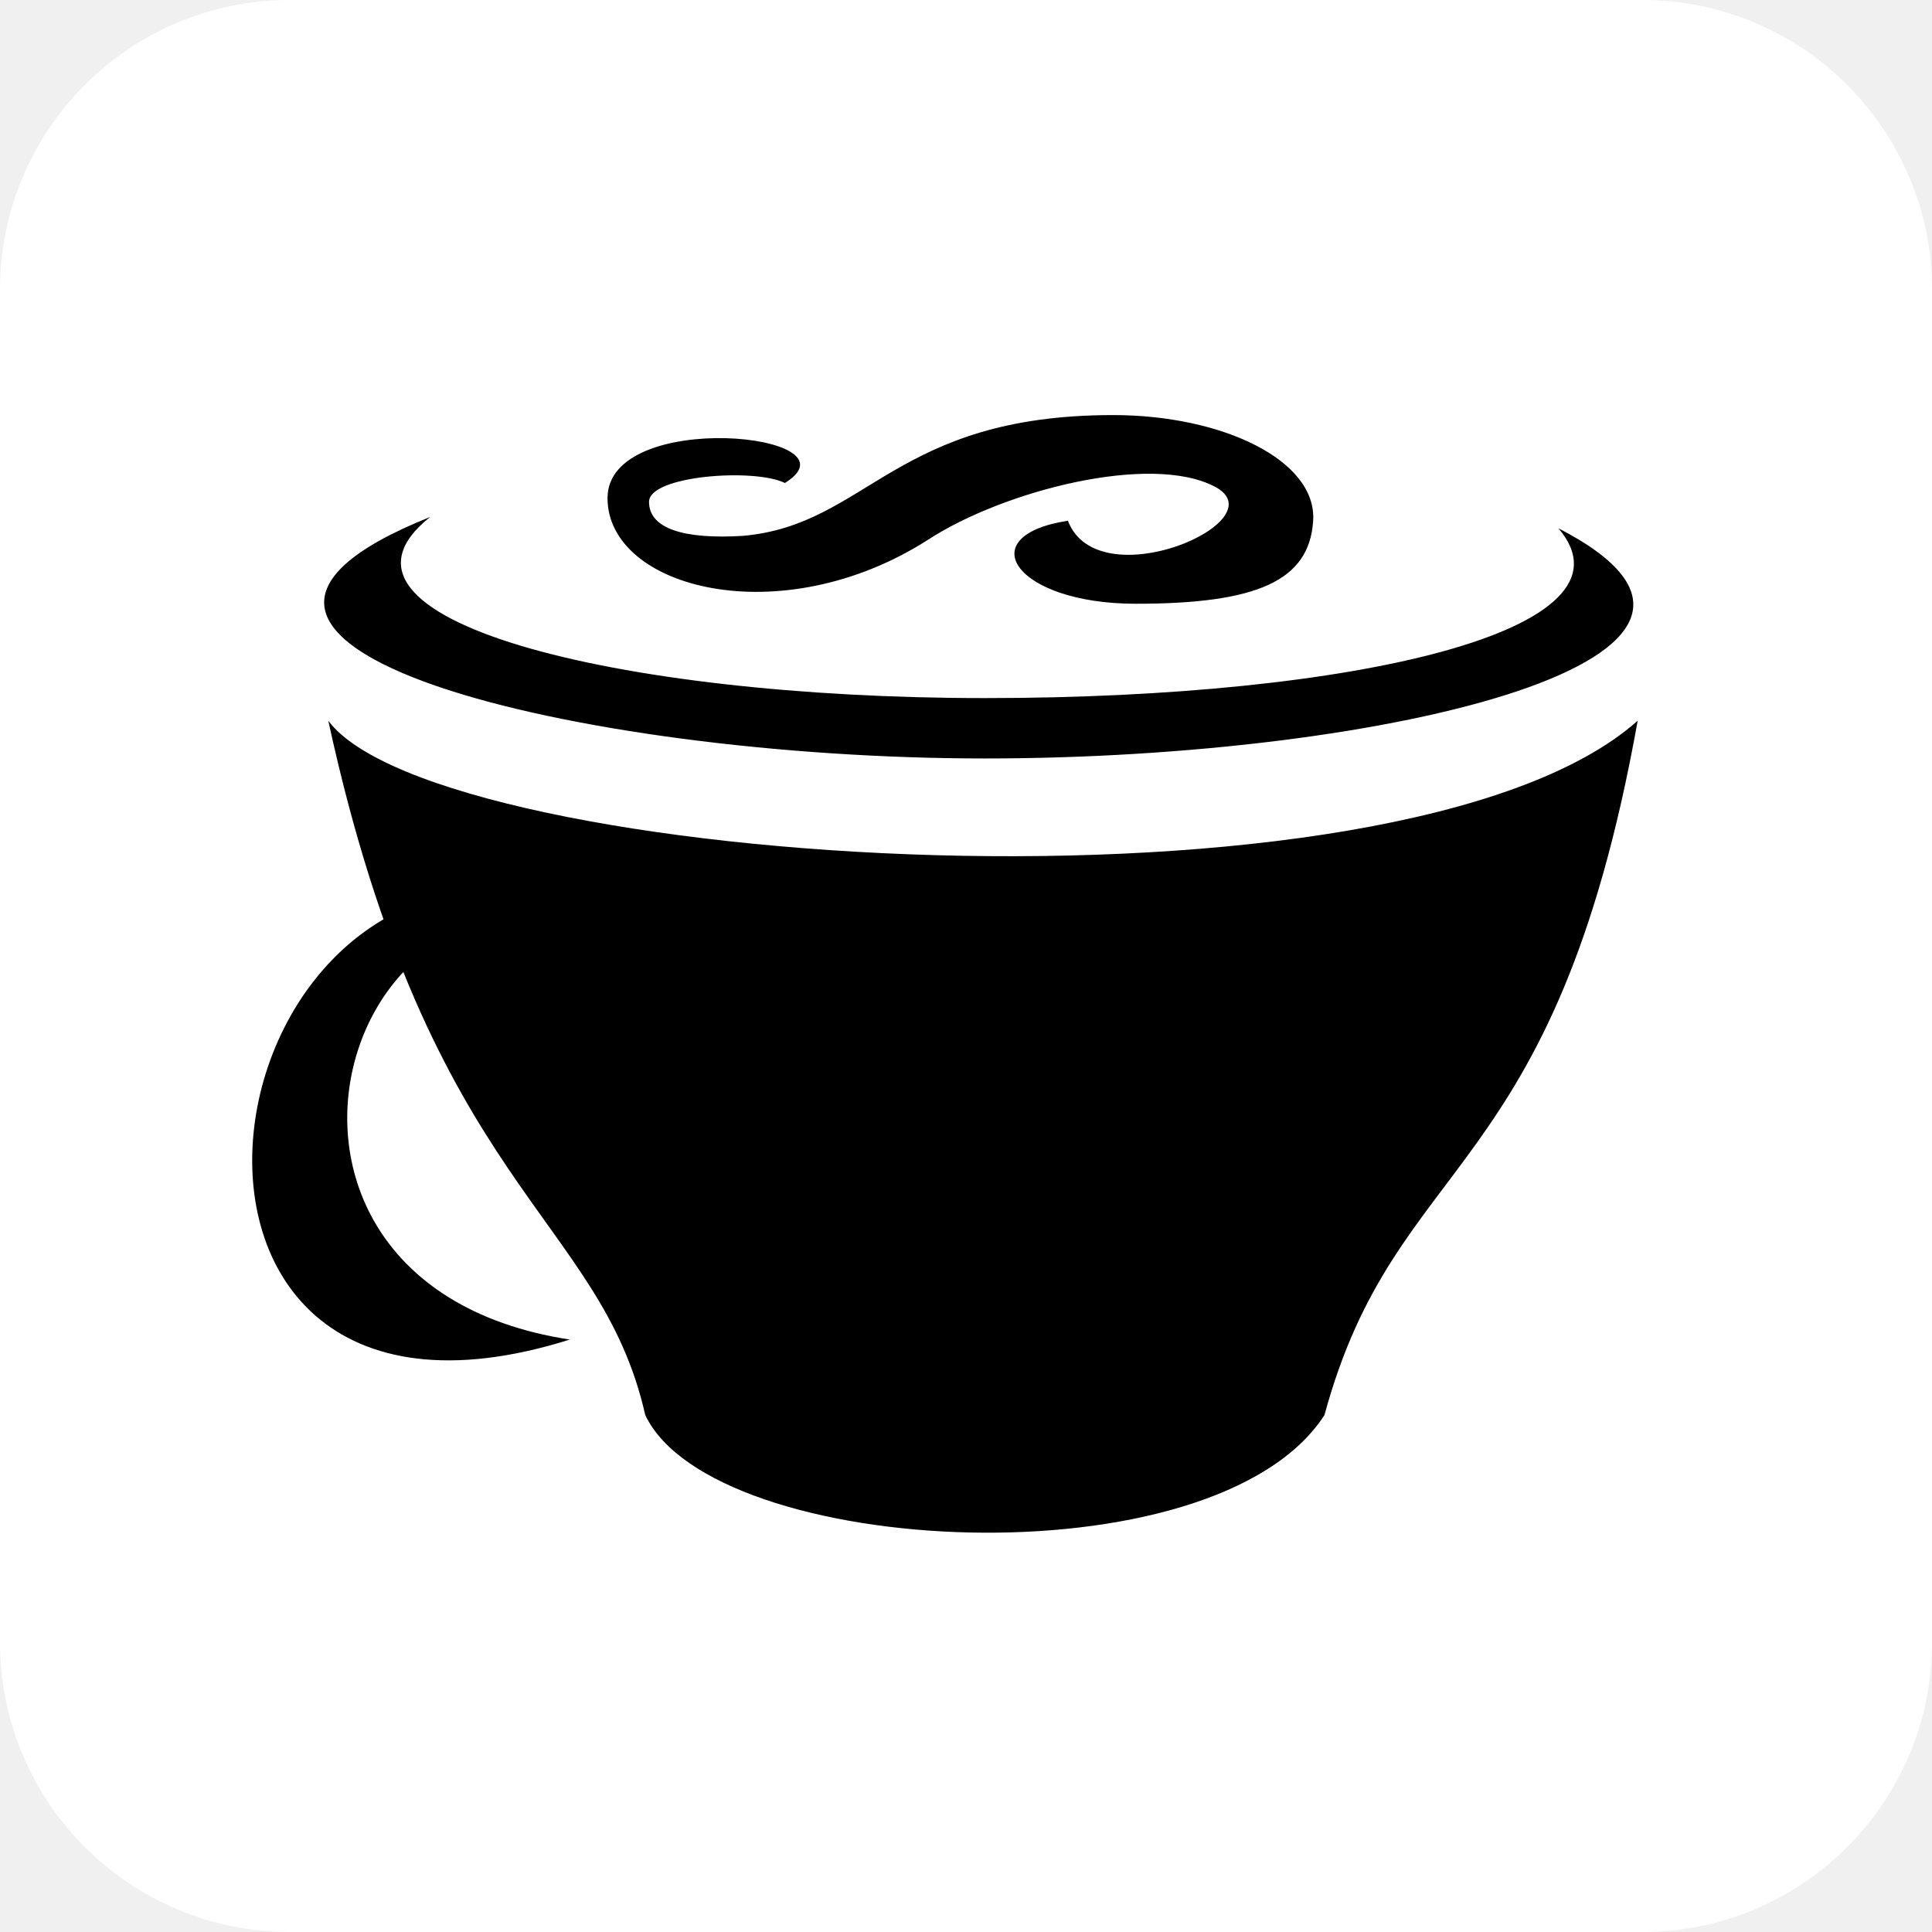
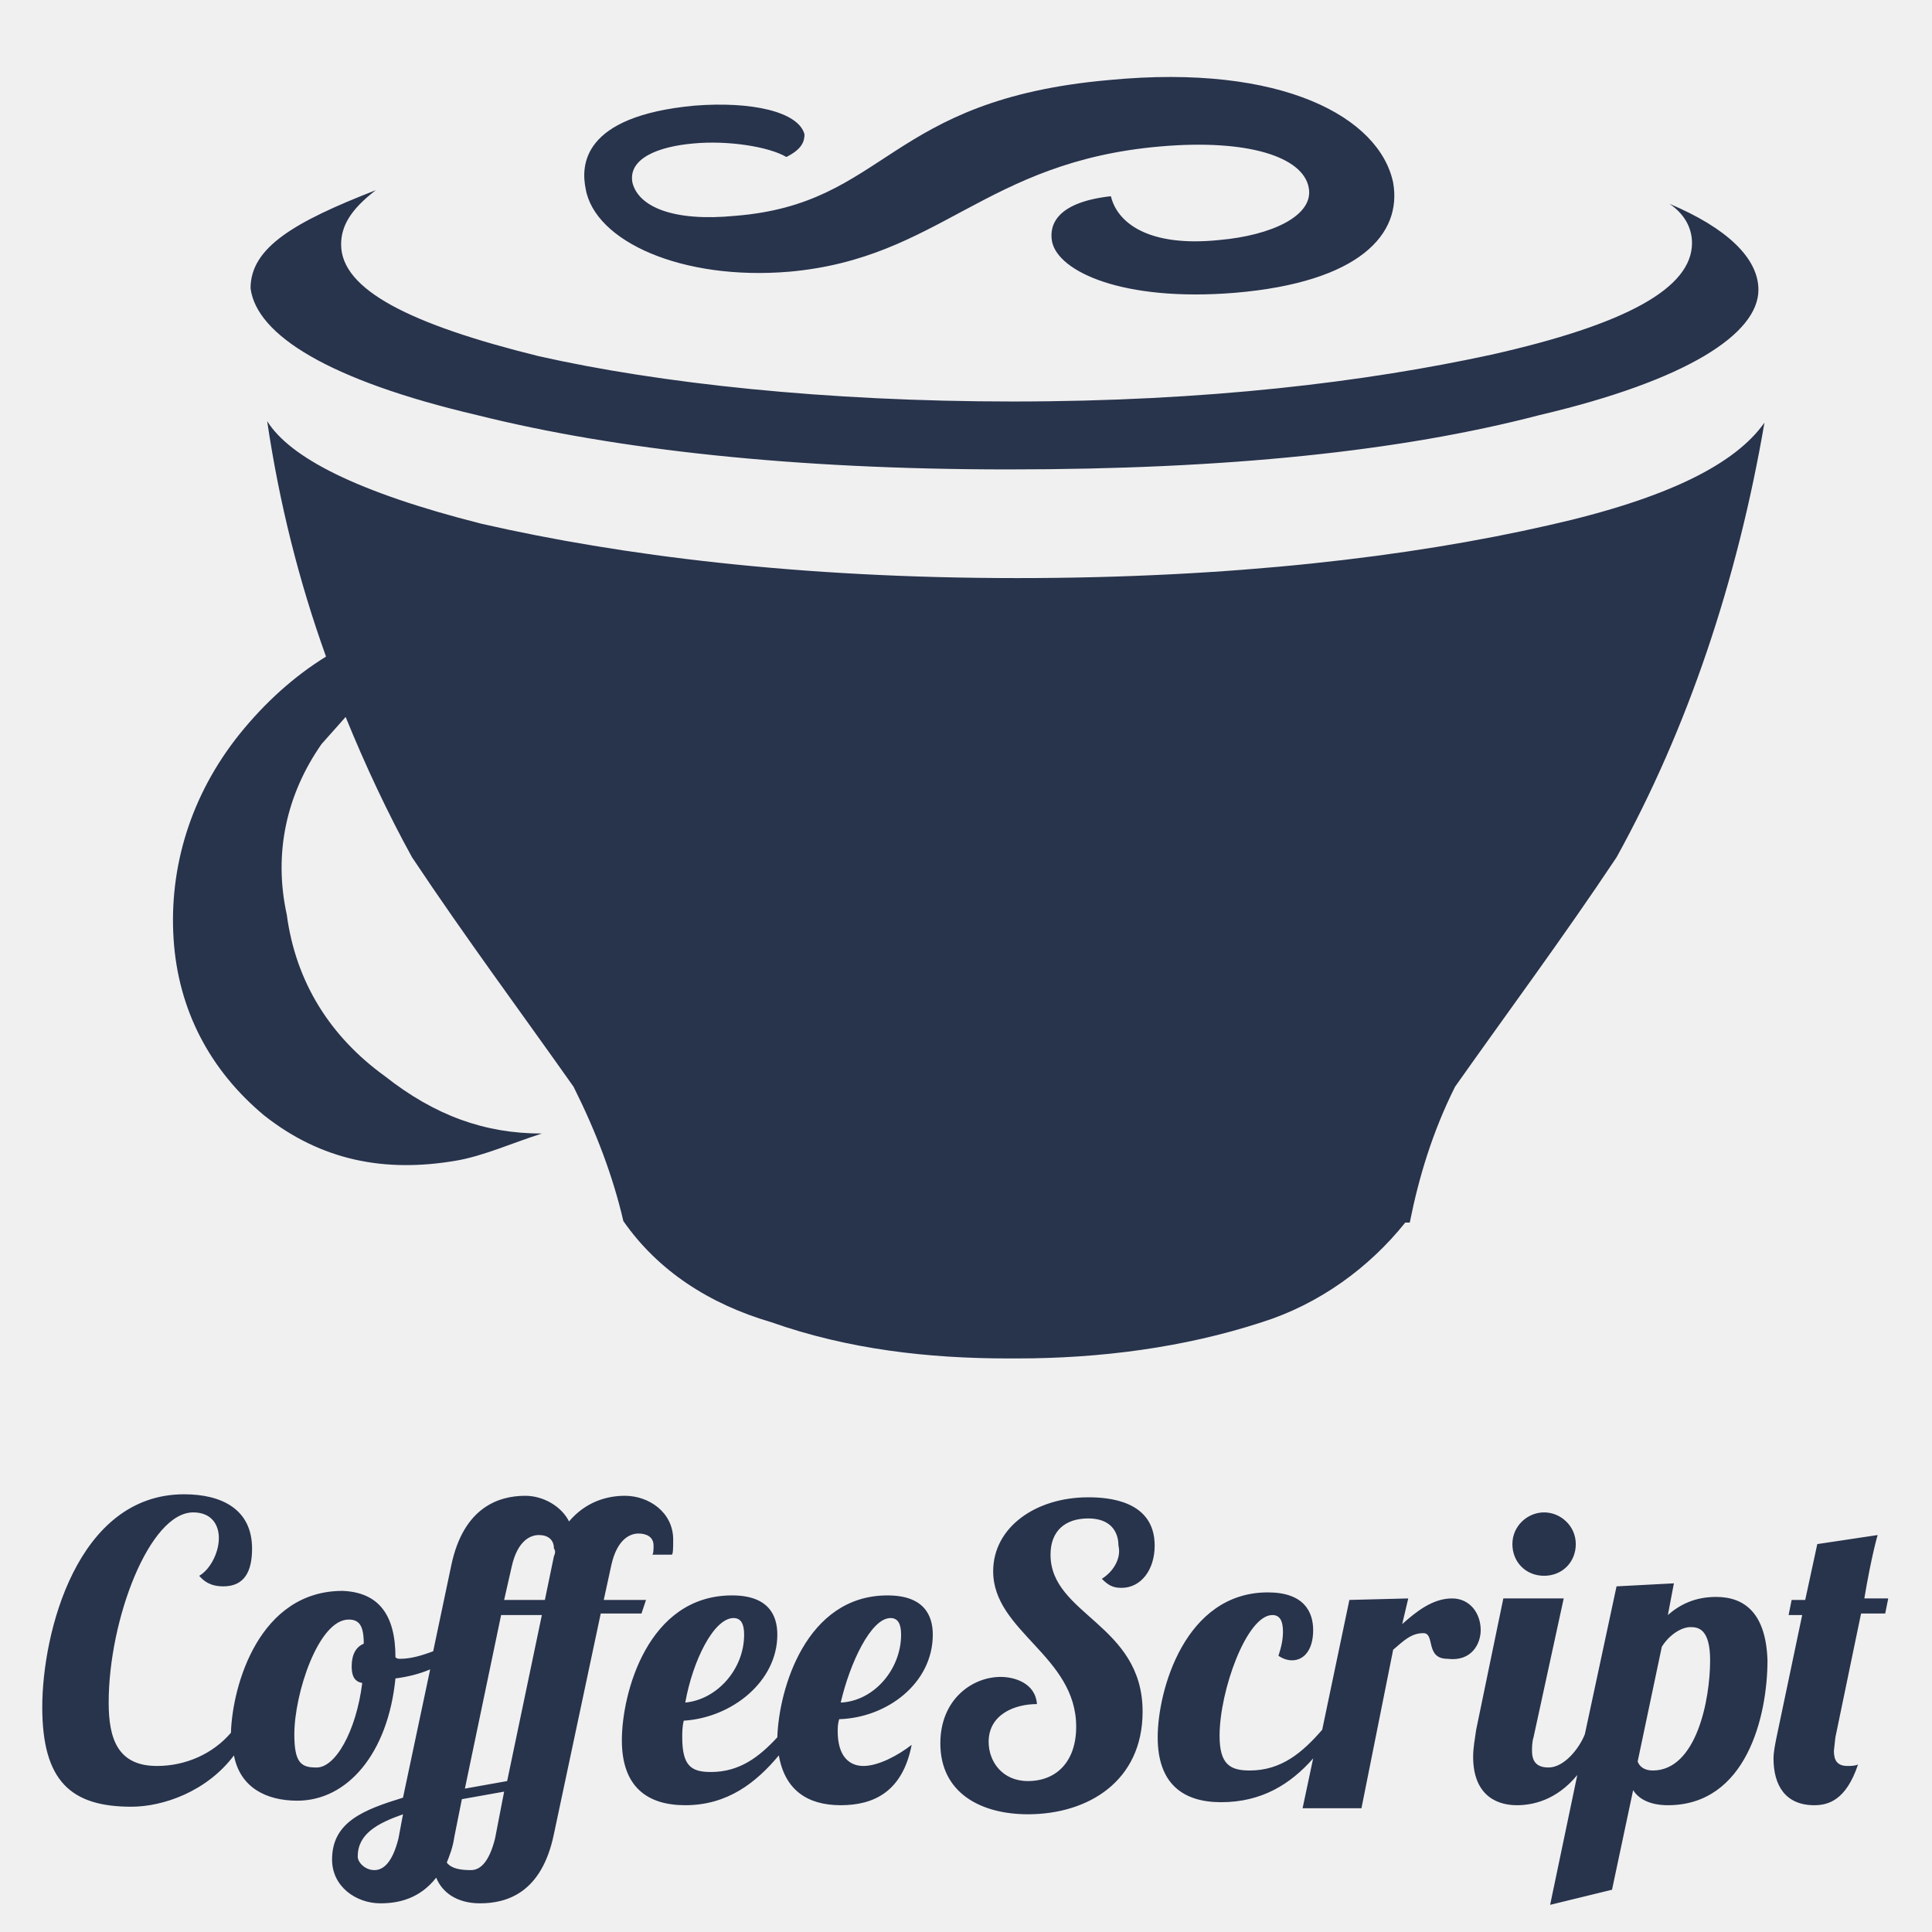
- <svg xmlns="http://www.w3.org/2000/svg" aria-label="CoffeeScript" role="img" viewBox="0 0 512 512">
-   <rect width="512" height="512" rx="15%" fill="#fff" />
-   <path d="M114 137c-85 34 40 64 147 64s218-27 152-61c23 27-54 45-152 45s-181-21-147-48m65 120c-83-58-132 82-28 98c-127 40-99-152 9-115m-73-49c29 39 284 56 347 0c-22 123-64 114-83 184c-29 45-162 38-180 0c-12-53-57-60-84-184m121-63c21-13-47-20-47 4s46 36 85 11c20-13 59-23 76-14s-31 30-39 9c-26 4-14 22 18 22s46-6 47-22s-24-28-53-28c-58 0-65 29-98 32c-16 1-25-2-25-9s28-9 36-5" />
+ <svg xmlns="http://www.w3.org/2000/svg" viewBox="0 0 128 128">
+   <path d="M113.7 105.8c-1.4 0-2.4.5-3.2 1.2l.4-2.1-3.8.2-2.1 9.8c-.4 1-1.4 2.2-2.4 2.2-.7 0-1.1-.3-1.1-1.1 0-.2 0-.6.1-.9l2-9.2h-4l-1.8 8.7c-.1.7-.2 1.2-.2 1.8 0 2.3 1.3 3.2 2.9 3.2 1 0 2.6-.3 4-2l-1.8 8.6 4.1-1 1.4-6.6c.3.5 1 1 2.3 1 5.2 0 6.6-5.9 6.6-9.6-.1-3.1-1.5-4.2-3.4-4.2zm-4.2 11.5c-.6 0-.9-.3-1-.6l1.6-7.6c.5-.8 1.3-1.3 1.9-1.3.5 0 1.3.1 1.3 2.2 0 2.6-.9 7.3-3.8 7.3zm14-11.3c.5-3 .9-4.3.9-4.3l-4 .6-.8 3.7h-.9l-.2 1h.9l-1.7 8.1c-.1.5-.2 1-.2 1.4 0 1.8.8 3.1 2.7 3.1.9 0 2.1-.3 2.9-2.7-.2.1-.5.1-.7.1-.7 0-.9-.4-.9-1l.1-.9 1.7-8.2h1.6l.2-1h-1.6zm-23.3-3.7c0 1.2.9 2.1 2.1 2.1 1.2 0 2.1-.9 2.1-2.1s-1-2.1-2.1-2.1-2.1.9-2.1 2.1zm-38.4 6c0-1.3-.6-2.6-3-2.6-5.4 0-7.2 6.2-7.3 9.4-1.2 1.3-2.5 2.3-4.4 2.3-1.3 0-1.9-.4-1.9-2.3 0-.3 0-.7.1-1.1 3.2-.2 6.2-2.6 6.2-5.7 0-1.3-.6-2.6-3-2.6-5.6 0-7.3 6.5-7.3 9.6 0 3.1 1.7 4.3 4.2 4.3 2.8 0 4.7-1.5 6.2-3.3.4 2.3 1.9 3.3 4.1 3.3 2.2 0 4.1-.9 4.7-4-.9.7-2.2 1.4-3.2 1.4-.9 0-1.7-.6-1.7-2.3 0-.2 0-.5.1-.8 3.2-.1 6.2-2.4 6.2-5.6zm-2.8-1.1c.5 0 .7.4.7 1.1 0 2.3-1.8 4.4-4 4.5.6-2.6 2-5.6 3.3-5.6zm-10.4 0c.5 0 .7.4.7 1.1 0 2.3-1.8 4.3-3.9 4.5.5-2.8 1.9-5.6 3.2-5.6zm24.4-2.6c.4.4.7.6 1.3.6 1.3 0 2.2-1.2 2.2-2.8 0-3-3.1-3.2-4.4-3.2-3.5 0-6.3 2-6.3 4.9 0 4 5.5 5.6 5.5 10.3 0 2.3-1.3 3.6-3.2 3.6-1.7 0-2.6-1.3-2.6-2.6 0-1.8 1.7-2.5 3.2-2.5-.1-1.4-1.5-1.8-2.4-1.8-1.9 0-4 1.5-4 4.4 0 3.3 2.7 4.7 5.8 4.7 4 0 7.6-2.2 7.6-6.8 0-5.8-6.1-6.4-6.1-10.4 0-1.6 1-2.4 2.5-2.4s2 .9 2 1.8c.2.8-.3 1.7-1.1 2.2zM42.8 106H40l.5-2.3c.4-1.8 1.3-2.1 1.8-2.1s1 .2 1 .8c0 .2 0 .6-.1.6h1.3c.1 0 .1-.5.1-1 0-1.8-1.6-2.9-3.2-2.9-1.2 0-2.6.4-3.7 1.7-.5-1-1.7-1.7-2.9-1.7-1.8 0-4.1.8-4.9 4.6l-1.2 5.7c-.8.3-1.5.5-2.2.5-.1 0-.2 0-.3-.1 0-2.8-1.1-4.3-3.5-4.4-5.5 0-7.3 6.2-7.4 9.4-1.2 1.4-3 2.2-4.9 2.2-2.6 0-3.2-1.8-3.2-4.2 0-5.5 2.7-12.6 5.6-12.6 1.2 0 1.7.8 1.7 1.7 0 1-.6 2.1-1.3 2.5.5.6 1.1.7 1.6.7 1.4 0 1.9-1 1.9-2.5 0-2.6-2-3.6-4.5-3.6-7.1 0-9.4 9.2-9.4 14.1s1.9 6.6 5.9 6.6c2.1 0 5-1 6.8-3.4.4 2.1 2.1 3 4.2 3 3.3 0 6-3.1 6.5-8.1.8-.1 1.6-.3 2.3-.6l-1.8 8.5c-2.6.8-4.7 1.6-4.7 4.1 0 1.8 1.6 2.9 3.2 2.9 1.2 0 2.6-.3 3.7-1.7.4 1 1.4 1.7 2.9 1.7 1.8 0 4.1-.7 4.9-4.6l3.1-14.6h2.7l.3-.9zM24 111.5c-.4 3.2-1.8 5.7-3.1 5.6-1 0-1.4-.4-1.4-2.2 0-2.7 1.6-7.6 3.6-7.6.7 0 1 .4 1 1.6-.5.2-.8.7-.8 1.5 0 .5.1 1 .7 1.1zm2.4 10.3c-.4 1.6-1 2.1-1.6 2.1-.6 0-1.1-.5-1.1-.9 0-1.5 1.3-2.2 3-2.8l-.3 1.6zm6.4 0c-.4 1.6-1 2.1-1.6 2.1-.7 0-1.3-.1-1.6-.5.2-.5.4-1 .5-1.7l.5-2.5 2.8-.5-.6 3.1zm.8-3.8l-2.8.5 2.4-11.5h2.7l-2.3 11zm3.1-14.9l-.6 2.9h-2.7l.5-2.2c.4-1.8 1.3-2.1 1.8-2.1.6 0 1 .3 1 .9.1.1.1.3 0 .5zm61.4 4.9c0-1.1-.7-2.1-1.9-2.1-1.3 0-2.4.9-3.3 1.7l.4-1.7-3.9.1-1.8 8.6c-1.3 1.5-2.7 2.7-4.8 2.7-1.3 0-2-.4-2-2.3 0-3 1.8-8 3.5-8 .5 0 .7.4.7 1.1 0 .5-.1 1-.3 1.6.3.2.6.3.9.3.8 0 1.4-.7 1.4-2 0-1.2-.6-2.5-3-2.5-5.5 0-7.3 6.5-7.3 9.6 0 3.1 1.7 4.3 4.2 4.3 2.7 0 4.6-1.2 6.1-2.9l-.7 3.3h3.9l2.1-10.5c.7-.6 1.2-1.1 2-1.1s.1 1.7 1.6 1.7c1.6.2 2.2-1 2.2-1.9zM52.3 18c10-.9 12.9-7.3 24.6-8.3 5.8-.5 9.4.7 9.8 2.7.4 1.9-2.5 3.2-5.9 3.5-4.8.5-6.8-1.2-7.2-2.9-3.6.4-4.1 1.9-3.9 3 .4 2 4.7 4 12.1 3.4 8.3-.7 11.1-3.9 10.5-7.3-.9-4.3-7.3-7.9-18.8-6.8-14.8 1.3-14.7 8.2-24.8 9-4.1.4-6.4-.6-6.8-2.2-.3-1.6 1.7-2.4 4.1-2.6 2.2-.2 4.9.2 6.1.9 1-.5 1.2-1 1.2-1.5-.4-1.5-3.5-2.2-7.3-1.9-7.5.7-7.5 4-7.2 5.5.6 3.5 6.4 6.1 13.5 5.5zm-20.7 9.5c9.2 2.3 21 3.6 35.2 3.6 14.5 0 26-1.2 35.2-3.6 9.8-2.3 14.5-5.4 14.5-8.3 0-2.1-2.1-4.1-5.9-5.7.9.6 1.5 1.5 1.5 2.6 0 3-4.4 5.4-13.3 7.4-8.3 1.8-18.8 3.1-31.7 3.1-12.4 0-23.4-1.2-31.4-3-8.5-2.1-13.1-4.4-13.1-7.4 0-1.2.6-2.3 2.3-3.6-5.4 2.1-8.3 3.8-8.3 6.5.4 3.1 5.2 6.1 15 8.4zM17.5 73.9c3.8 3 8 3.8 12.7 3 1.8-.3 3.8-1.2 5.7-1.8-3.8 0-7.1-1.2-10.4-3.8-3.6-2.6-5.9-6.2-6.5-10.7-.9-4.1 0-8 2.3-11.3l1.6-1.8c1.3 3.2 2.8 6.4 4.4 9.3C30.9 62.2 34.4 66.9 38 72c1.5 3 2.6 5.9 3.3 8.9 2.3 3.3 5.7 5.5 9.8 6.7 5.1 1.8 10.4 2.4 15.7 2.4h.6c5.4 0 11-.7 16.2-2.4 3.8-1.2 7.1-3.6 9.5-6.6h.3c.6-3 1.5-6 3-9 3.6-5.1 7.1-9.8 10.7-15.2 4.7-8.5 8-18.3 9.8-28.8-1.9 2.7-6.3 5-14.3 6.8-9.2 2.1-21 3.5-35.2 3.5-14.5 0-26.3-1.5-35.5-3.6-8.3-2.1-12.7-4.4-14.2-6.8.8 5.4 2.1 10.6 3.9 15.6-2.1 1.3-4 3-5.7 5.1-3.3 4.1-4.7 8.9-4.4 13.6s2.4 8.7 6 11.7z" fill="#28334C" />
</svg>
